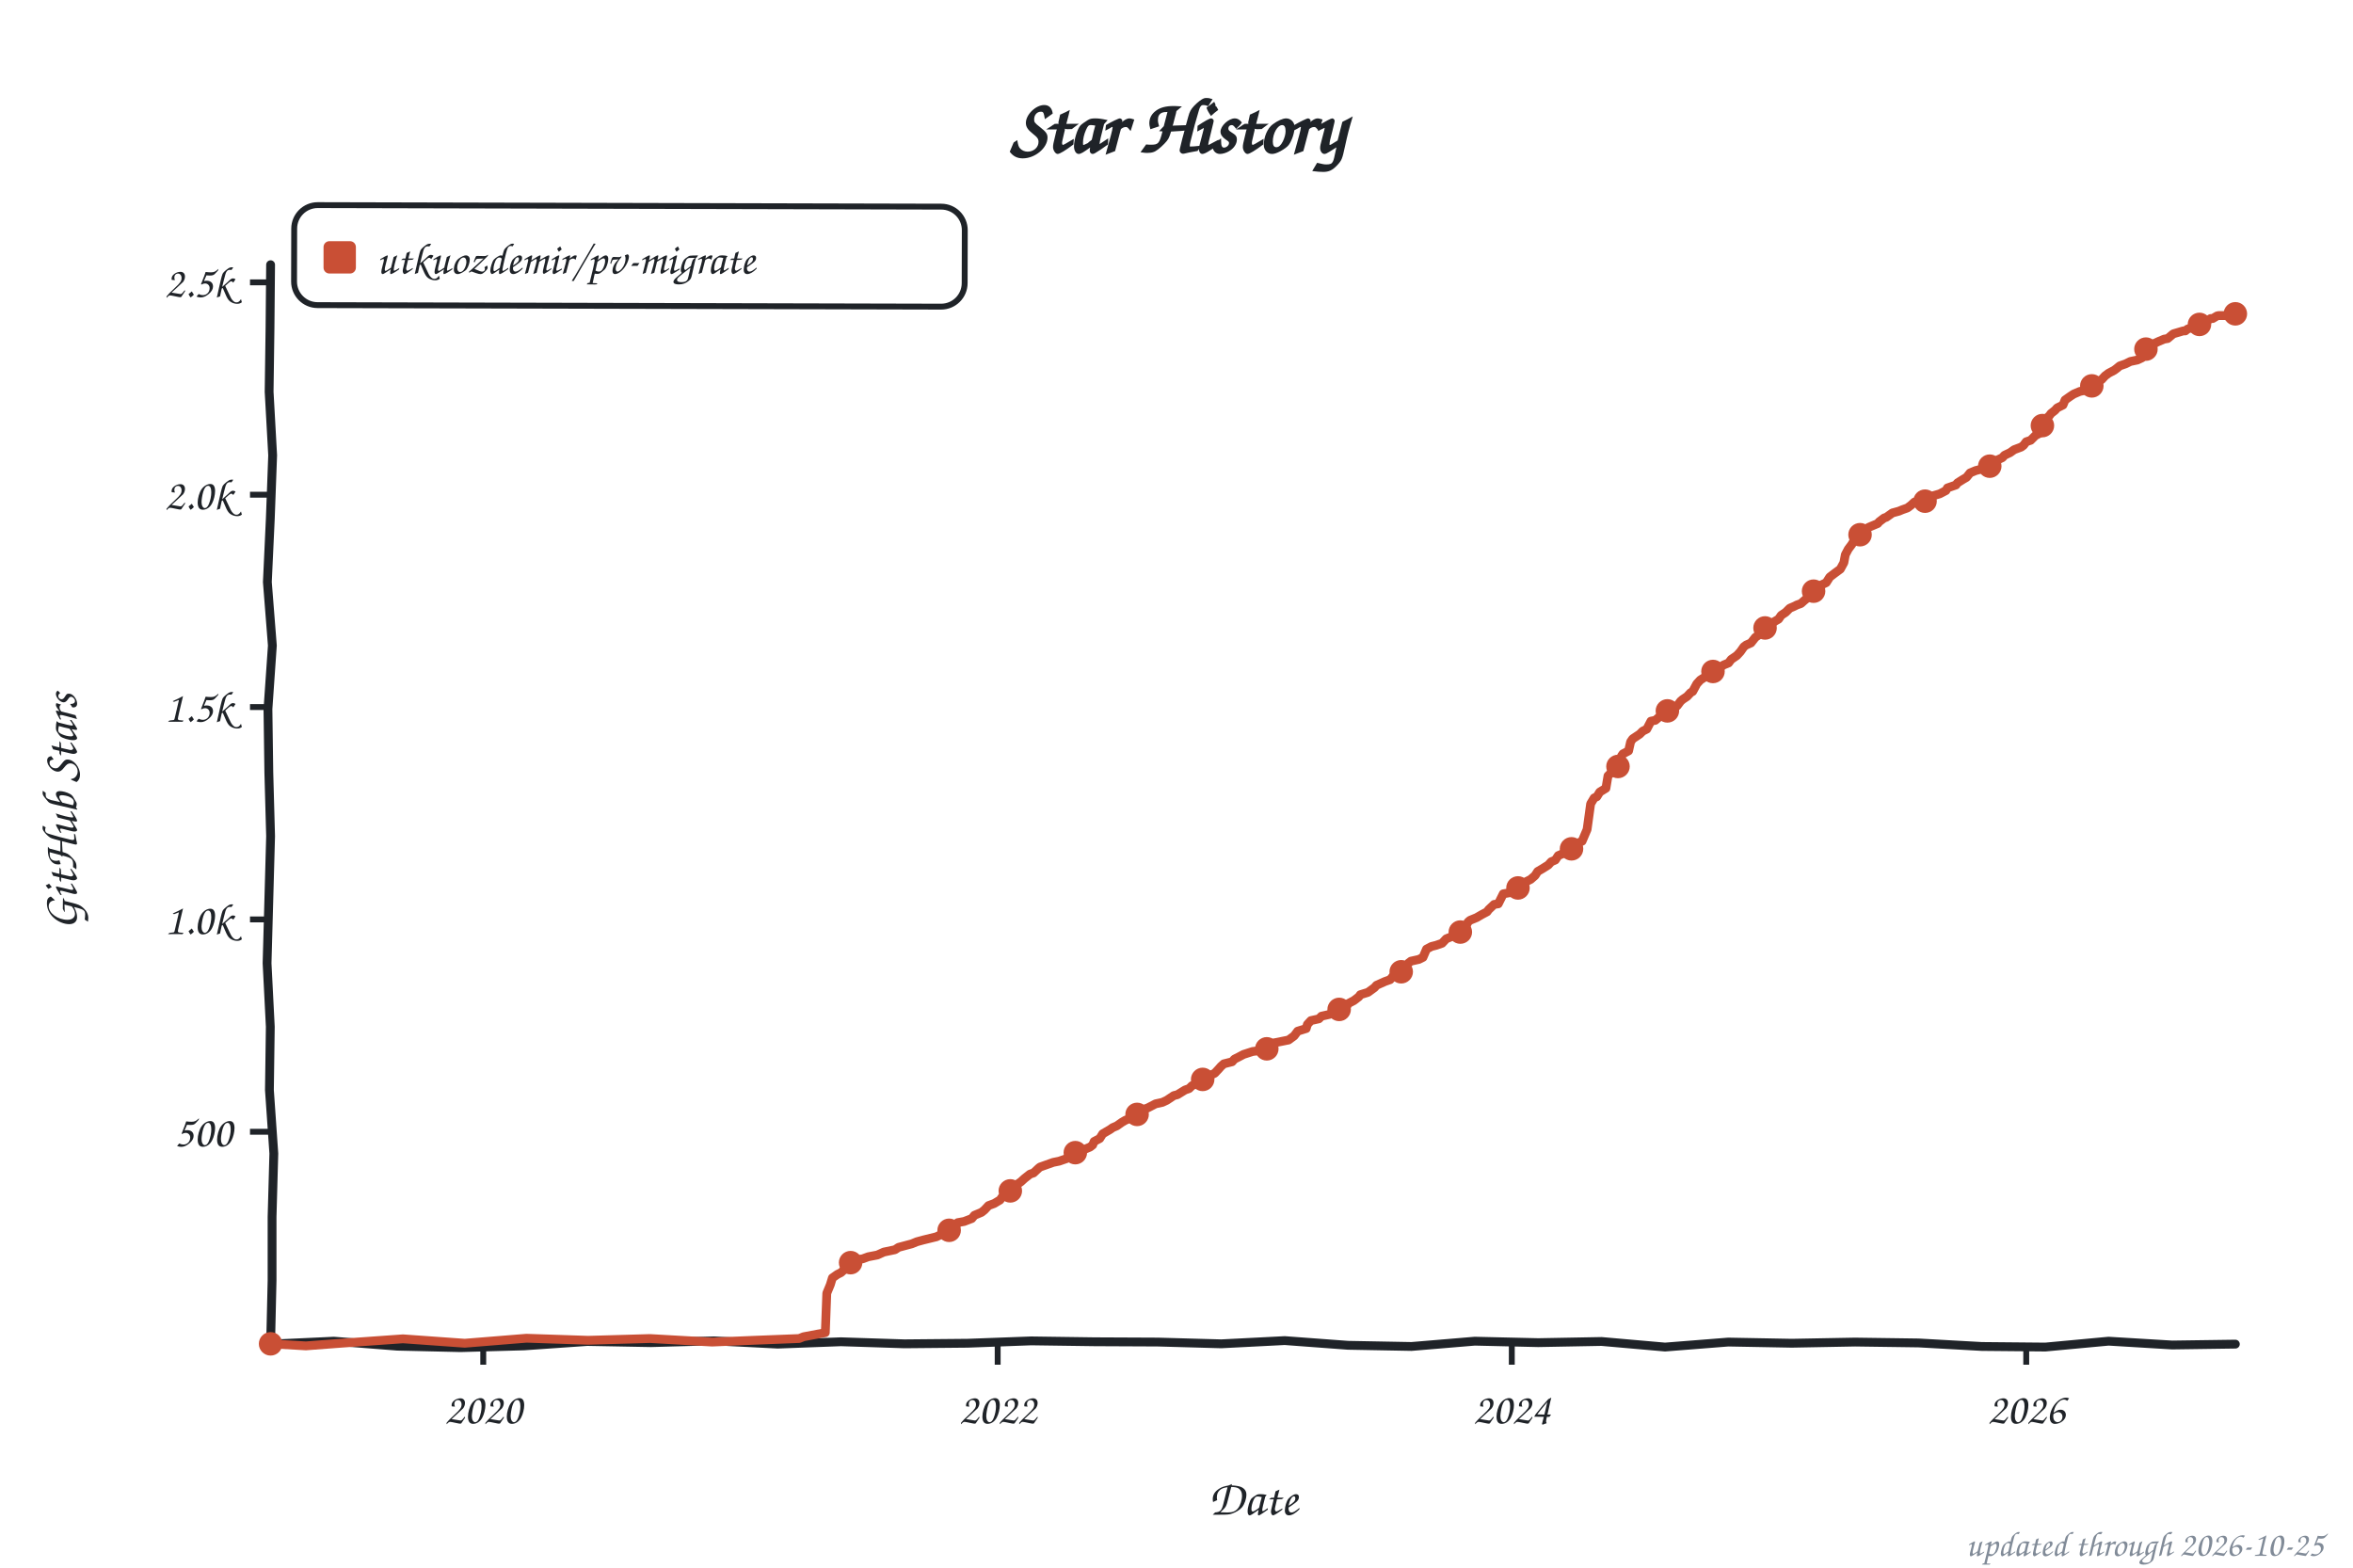
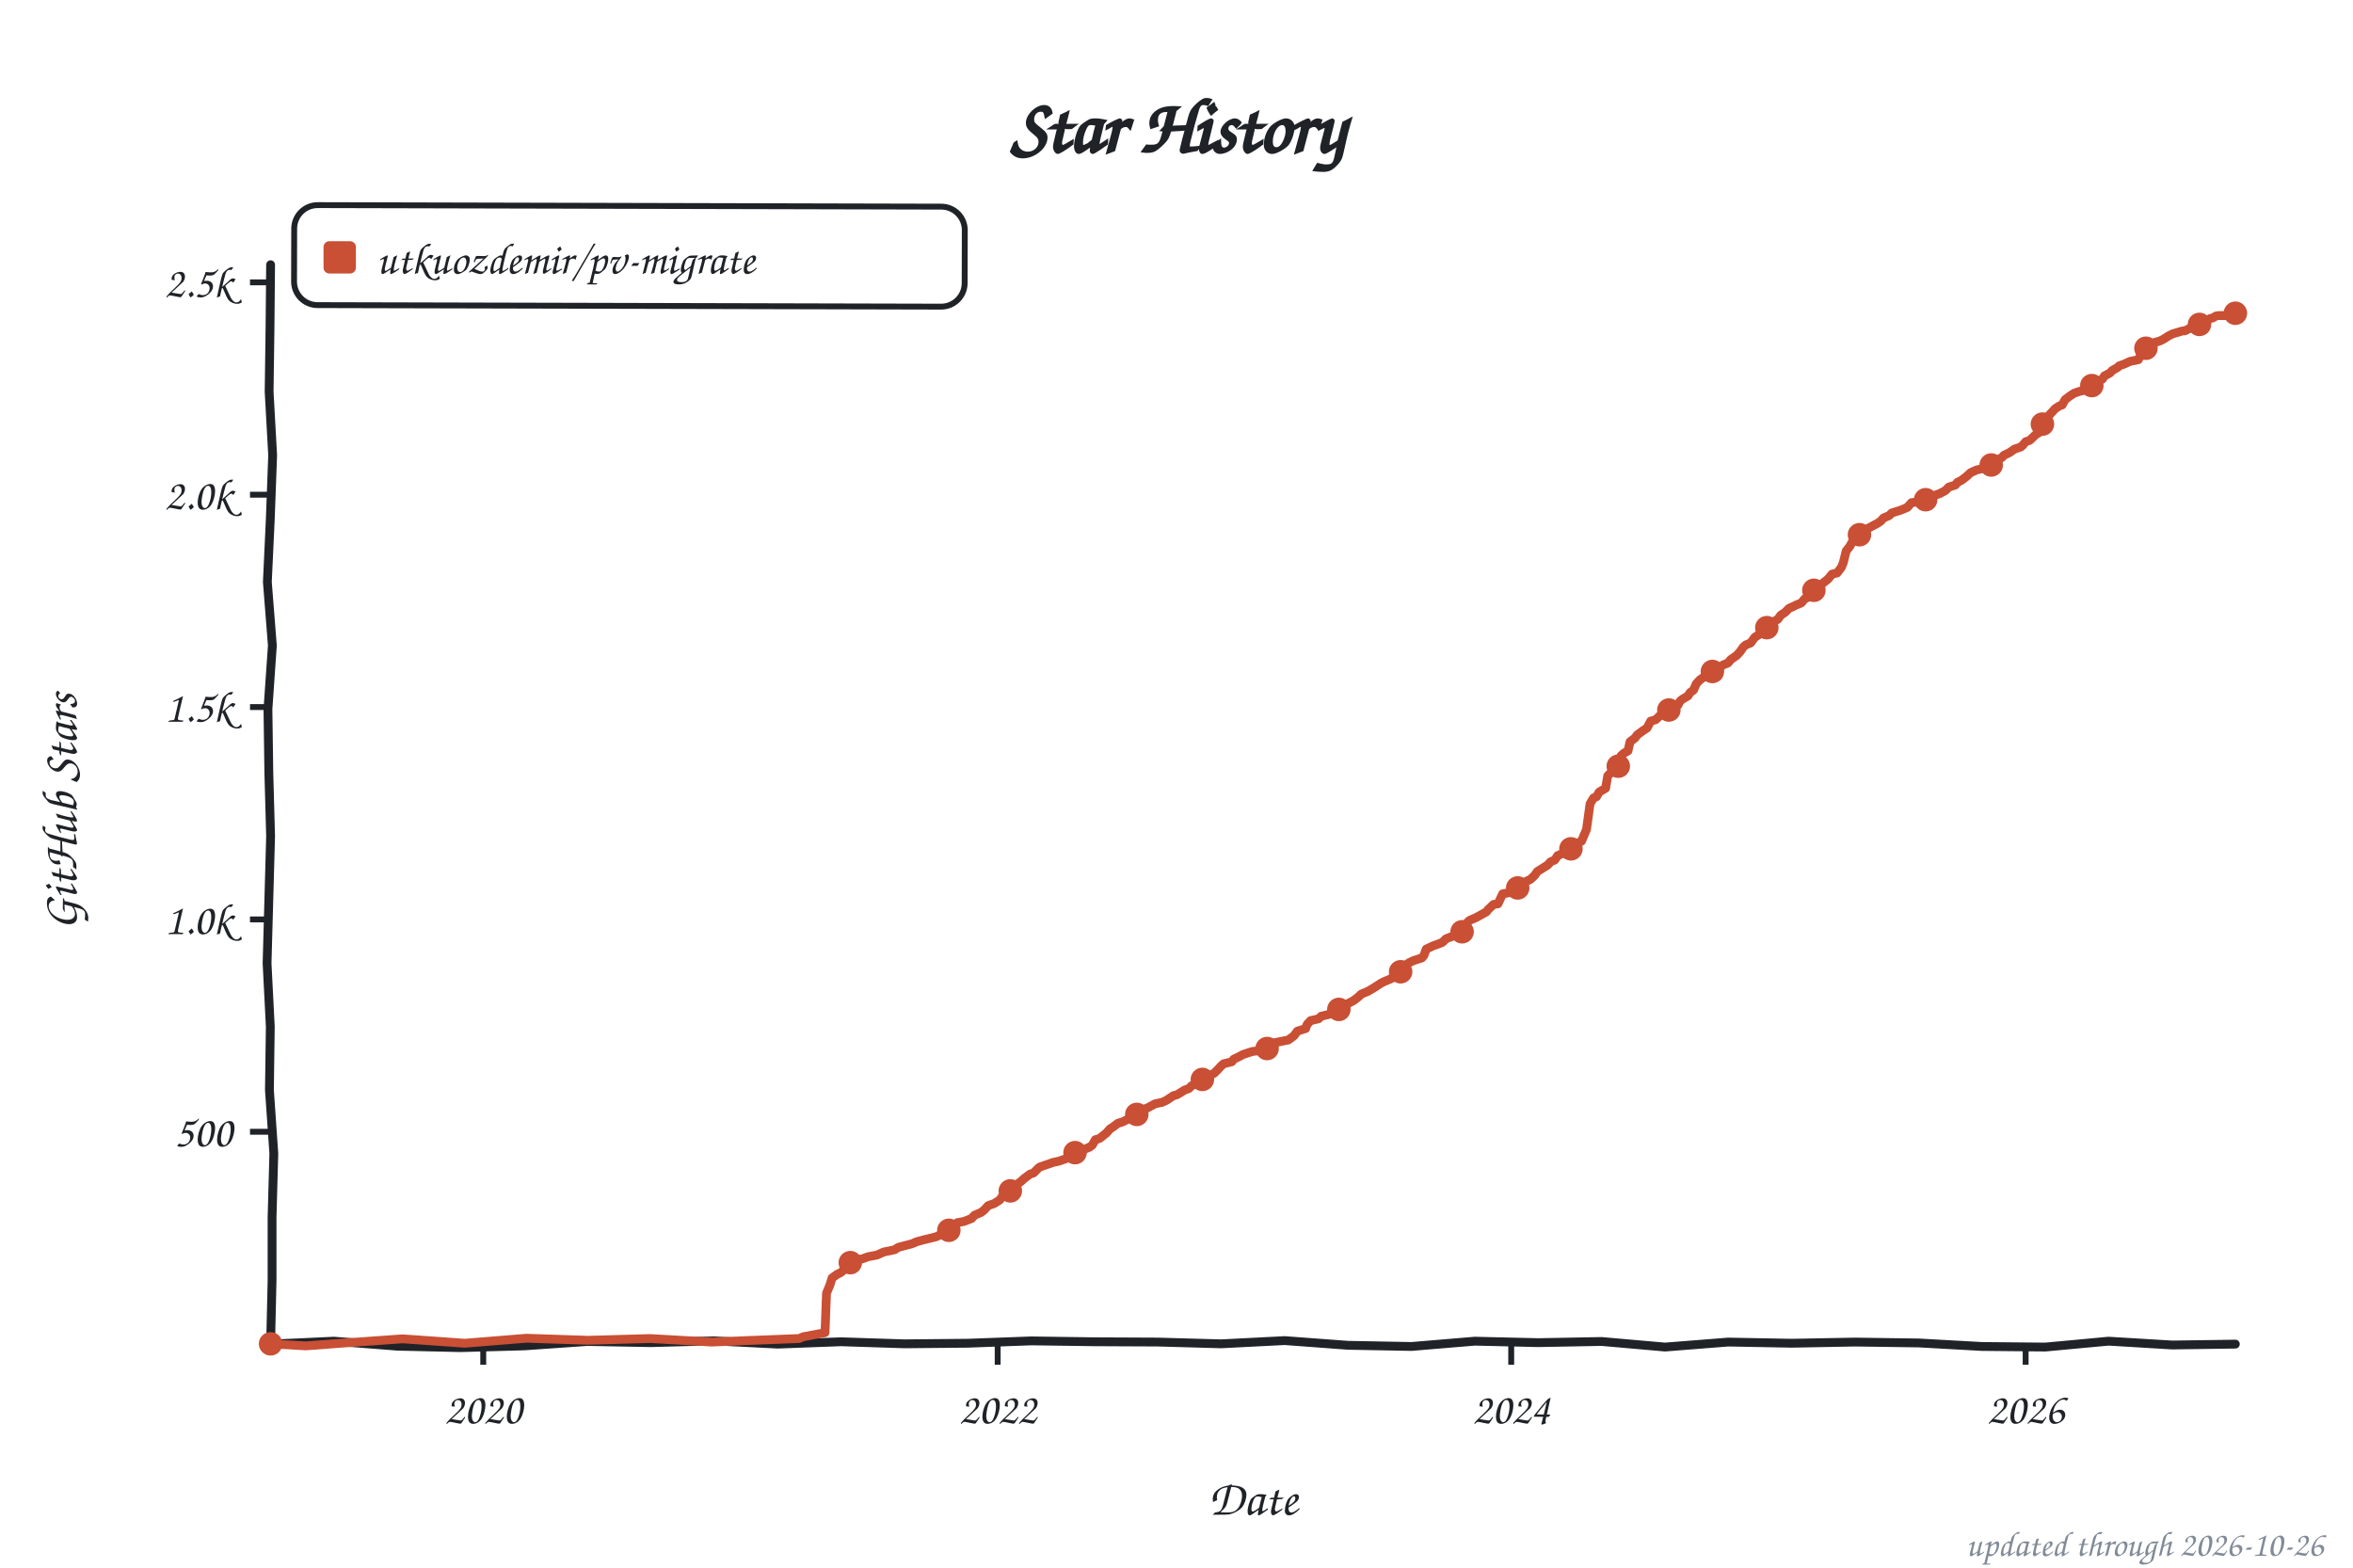
<svg xmlns="http://www.w3.org/2000/svg" width="800" height="533" viewBox="0 0 800 533" role="img" aria-label="Star history of utkuozdemir/pv-migrate">
  <style>text{font-family:"Comic Sans MS","Chalkboard SE","Comic Neue","Marker Felt",cursive}</style>
  <text x="400" y="52" font-size="26" font-weight="bold" text-anchor="middle" fill="#1f2328">Star History</text>
  <rect x="100" y="70" width="228" height="34" rx="8" fill="none" stroke="#1f2328" stroke-width="2" transform="rotate(0.14 214 87)" />
  <rect x="110" y="82" width="11" height="11" rx="2" fill="#c94f35" />
  <text x="128" y="93" font-size="15" fill="#1f2328" textLength="189" lengthAdjust="spacingAndGlyphs">utkuozdemir/pv-migrate</text>
  <line x1="85" y1="384.8" x2="92" y2="384.8" stroke="#1f2328" stroke-width="2" />
  <text x="79" y="389.8" font-size="15" text-anchor="end" fill="#1f2328">500</text>
  <line x1="85" y1="312.6" x2="92" y2="312.6" stroke="#1f2328" stroke-width="2" />
  <text x="79" y="317.6" font-size="15" text-anchor="end" fill="#1f2328">1.0k</text>
  <line x1="85" y1="240.4" x2="92" y2="240.4" stroke="#1f2328" stroke-width="2" />
  <text x="79" y="245.4" font-size="15" text-anchor="end" fill="#1f2328">1.5k</text>
  <line x1="85" y1="168.2" x2="92" y2="168.2" stroke="#1f2328" stroke-width="2" />
  <text x="79" y="173.2" font-size="15" text-anchor="end" fill="#1f2328">2.0k</text>
  <line x1="85" y1="96.0" x2="92" y2="96.0" stroke="#1f2328" stroke-width="2" />
  <text x="79" y="101.0" font-size="15" text-anchor="end" fill="#1f2328">2.5k</text>
  <line x1="164.3" y1="457" x2="164.3" y2="464" stroke="#1f2328" stroke-width="2" />
  <text x="164.3" y="484" font-size="15" text-anchor="middle" fill="#1f2328">2020</text>
  <line x1="339.2" y1="457" x2="339.2" y2="464" stroke="#1f2328" stroke-width="2" />
  <text x="339.2" y="484" font-size="15" text-anchor="middle" fill="#1f2328">2022</text>
-   <line x1="514.0" y1="457" x2="514.0" y2="464" stroke="#1f2328" stroke-width="2" />
-   <text x="514.0" y="484" font-size="15" text-anchor="middle" fill="#1f2328">2024</text>
-   <line x1="688.9" y1="457" x2="688.9" y2="464" stroke="#1f2328" stroke-width="2" />
-   <text x="688.9" y="484" font-size="15" text-anchor="middle" fill="#1f2328">2026</text>
+   <line x1="513.8" y1="457" x2="513.8" y2="464" stroke="#1f2328" stroke-width="2" />
+   <text x="513.8" y="484" font-size="15" text-anchor="middle" fill="#1f2328">2024</text>
+   <line x1="688.7" y1="457" x2="688.7" y2="464" stroke="#1f2328" stroke-width="2" />
+   <text x="688.7" y="484" font-size="15" text-anchor="middle" fill="#1f2328">2026</text>
  <text x="426" y="515" font-size="17" text-anchor="middle" fill="#1f2328">Date</text>
  <text x="26" y="276" font-size="17" text-anchor="middle" fill="#1f2328" transform="rotate(-90 26 276)">GitHub Stars</text>
  <path d="M 92.0,90.0 L 91.8,111.6 L 91.5,133.2 L 92.7,154.8 L 91.9,176.4 L 90.9,197.9 L 92.6,219.5 L 91.1,241.1 L 91.4,262.7 L 92.0,284.3 L 91.4,305.9 L 90.8,327.5 L 91.9,349.1 L 91.6,370.6 L 93.1,392.2 L 92.5,413.8 L 92.5,435.4 L 92.0,457.0 L 113.5,456.0 L 135.1,457.7 L 156.6,458.2 L 178.2,457.6 L 199.7,456.1 L 221.3,456.5 L 242.8,455.9 L 264.4,457.0 L 285.9,456.2 L 307.5,456.9 L 329.0,456.7 L 350.6,455.9 L 372.1,456.2 L 393.7,456.3 L 415.2,456.9 L 436.8,455.8 L 458.3,457.4 L 479.9,457.8 L 501.4,456.0 L 523.0,456.5 L 544.5,456.1 L 566.1,458.0 L 587.6,456.3 L 609.2,456.7 L 630.7,456.3 L 652.3,456.6 L 673.8,457.8 L 695.4,458.0 L 716.9,456.0 L 738.5,457.3 L 760.0,457.0" fill="none" stroke="#1f2328" stroke-width="3" stroke-linecap="round" stroke-linejoin="round" />
-   <path d="M 92.0,456.9 L 104.0,457.6 L 115.9,456.7 L 137.0,455.2 L 158.0,456.7 L 179.0,455.0 L 200.0,455.7 L 221.0,455.1 L 242.1,456.3 L 256.4,455.7 L 271.7,455.1 L 273.2,454.5 L 280.6,453.1 L 281.1,439.7 L 282.3,436.8 L 283.0,434.5 L 284.7,433.3 L 285.9,432.7 L 286.8,431.9 L 287.8,429.6 L 290.7,428.4 L 293.3,428.0 L 295.2,427.3 L 298.3,426.7 L 300.5,425.7 L 304.3,424.9 L 305.5,424.1 L 310.0,422.9 L 311.7,422.2 L 313.9,421.6 L 318.4,420.5 L 321.0,419.2 L 322.0,418.7 L 324.6,417.6 L 325.6,415.7 L 327.8,415.3 L 330.4,414.3 L 331.3,413.2 L 333.7,412.2 L 334.7,411.4 L 336.1,409.9 L 338.0,409.2 L 340.0,408.0 L 340.7,407.0 L 342.6,405.4 L 343.8,404.0 L 345.2,403.1 L 347.1,401.8 L 348.3,400.7 L 350.2,399.2 L 351.4,398.8 L 353.1,397.2 L 353.6,396.8 L 358.1,395.2 L 360.1,394.8 L 362.7,393.9 L 363.7,393.0 L 364.4,392.2 L 366.8,391.6 L 370.6,390.0 L 371.5,389.3 L 372.0,388.1 L 373.9,387.1 L 374.9,385.5 L 377.3,384.1 L 378.3,383.4 L 379.7,382.8 L 381.4,381.6 L 382.6,380.9 L 385.0,379.9 L 386.6,378.9 L 387.1,378.2 L 388.5,377.3 L 390.2,376.7 L 392.9,375.3 L 395.2,374.8 L 396.7,374.1 L 399.1,372.5 L 400.3,372.2 L 402.9,370.6 L 404.3,370.1 L 405.3,369.1 L 407.2,368.3 L 408.6,367.3 L 410.1,366.5 L 411.5,365.6 L 413.0,364.9 L 414.4,363.4 L 415.1,362.6 L 416.1,361.7 L 418.9,361.0 L 419.7,360.1 L 421.1,359.4 L 422.8,358.5 L 425.9,357.5 L 429.2,357.1 L 430.9,356.5 L 432.1,355.2 L 433.1,354.6 L 438.1,353.6 L 440.0,352.2 L 441.2,350.6 L 444.1,349.7 L 444.5,348.3 L 445.7,347.0 L 448.4,346.4 L 449.3,345.5 L 452.0,344.9 L 453.9,343.5 L 455.8,342.9 L 458.0,341.9 L 458.4,341.2 L 460.3,340.2 L 462.0,338.9 L 462.5,338.2 L 465.1,337.4 L 467.3,335.8 L 468.0,335.0 L 470.9,333.7 L 472.6,333.1 L 474.2,331.2 L 475.2,330.9 L 477.3,330.1 L 478.8,327.5 L 479.7,326.8 L 482.4,326.2 L 483.8,325.5 L 485.0,322.7 L 486.7,321.8 L 488.3,321.4 L 490.3,320.7 L 491.7,319.2 L 493.4,318.5 L 495.3,317.9 L 497.2,316.8 L 497.9,315.9 L 499.1,313.5 L 499.8,312.9 L 502.0,312.0 L 503.9,310.9 L 505.6,310.0 L 506.1,309.3 L 508.0,307.5 L 509.4,307.3 L 511.1,303.9 L 514.0,303.4 L 515.4,302.6 L 516.4,301.6 L 517.8,300.8 L 519.0,299.7 L 520.4,299.0 L 521.9,297.7 L 522.8,296.3 L 524.5,295.3 L 526.4,294.1 L 527.4,293.0 L 528.8,292.4 L 529.8,290.9 L 531.0,290.4 L 533.1,289.5 L 535.3,288.2 L 536.2,286.8 L 537.9,286.0 L 539.6,282.0 L 540.8,273.3 L 542.0,271.3 L 542.9,270.9 L 543.9,269.3 L 546.0,268.0 L 546.7,263.8 L 547.9,262.6 L 548.9,261.8 L 550.3,260.5 L 551.3,257.0 L 551.8,256.3 L 553.7,255.3 L 554.4,252.2 L 555.1,251.2 L 557.5,249.6 L 558.5,248.6 L 559.9,247.9 L 561.3,245.2 L 562.8,244.9 L 564.2,243.7 L 566.1,242.1 L 566.9,241.7 L 569.0,240.7 L 570.2,240.0 L 571.4,238.4 L 572.1,237.8 L 573.6,236.8 L 574.8,235.5 L 575.5,235.1 L 576.9,232.5 L 578.1,231.2 L 579.5,230.3 L 580.7,229.7 L 581.9,228.6 L 583.1,227.8 L 585.0,226.8 L 586.0,226.1 L 587.7,225.4 L 588.6,224.2 L 590.5,222.9 L 591.7,221.6 L 592.9,219.9 L 593.7,219.3 L 595.3,218.6 L 596.8,216.7 L 598.4,215.6 L 599.9,213.7 L 602.0,212.7 L 603.0,211.5 L 604.7,210.5 L 605.6,209.2 L 607.1,208.2 L 608.5,206.8 L 609.9,206.2 L 610.9,205.7 L 612.3,205.2 L 613.3,204.3 L 615.0,202.9 L 615.4,202.1 L 616.4,201.6 L 618.5,199.7 L 619.0,199.0 L 620.9,198.1 L 622.1,196.2 L 623.8,194.9 L 625.7,193.5 L 626.9,191.3 L 627.4,188.6 L 628.4,186.7 L 629.6,185.1 L 630.3,183.9 L 631.5,182.9 L 633.1,180.8 L 634.8,179.9 L 635.3,179.3 L 638.4,178.0 L 638.9,177.4 L 640.6,176.1 L 641.3,175.9 L 643.4,174.4 L 645.6,173.8 L 646.8,173.3 L 648.5,172.7 L 649.7,171.8 L 650.9,170.7 L 655.6,169.6 L 657.1,168.6 L 659.5,167.9 L 661.6,166.8 L 662.1,165.9 L 665.0,164.9 L 665.5,164.2 L 667.4,163.0 L 668.6,162.3 L 669.8,160.8 L 671.7,160.0 L 674.8,159.2 L 676.2,158.7 L 677.7,157.7 L 679.1,156.4 L 680.8,155.6 L 681.5,154.8 L 683.4,153.9 L 684.8,152.9 L 687.2,152.0 L 688.0,151.4 L 688.9,150.2 L 690.4,149.7 L 692.0,148.1 L 693.5,147.3 L 694.4,144.7 L 695.6,142.4 L 696.8,141.3 L 697.3,140.6 L 698.7,139.5 L 699.4,138.7 L 701.4,137.7 L 702.1,136.0 L 703.8,134.8 L 705.0,134.0 L 707.1,133.1 L 708.5,132.8 L 709.5,131.8 L 711.4,131.1 L 712.6,130.1 L 714.5,129.1 L 715.7,127.8 L 716.9,126.9 L 718.8,125.9 L 719.6,125.3 L 720.7,124.4 L 722.7,123.7 L 724.3,122.9 L 726.7,122.4 L 728.2,121.7 L 729.1,119.0 L 730.1,117.7 L 732.2,116.9 L 733.9,116.1 L 735.8,115.3 L 737.0,115.1 L 738.9,113.5 L 742.3,112.5 L 743.0,112.5 L 743.7,111.9 L 744.9,111.5 L 745.6,110.9 L 746.8,110.7 L 747.8,110.3 L 748.8,109.6 L 749.9,109.3 L 750.7,108.9 L 751.6,108.3 L 752.3,108.3 L 753.8,107.4 L 754.3,107.3 L 755.2,107.3 L 756.6,107.3 L 757.1,107.4 L 758.3,107.1 L 759.3,106.5 L 760.0,106.7" fill="none" stroke="#c94f35" stroke-width="3" stroke-linecap="round" stroke-linejoin="round" />
+   <path d="M 92.0,456.9 L 104.0,457.6 L 115.9,456.7 L 136.9,455.2 L 158.0,456.7 L 179.0,455.0 L 200.0,455.7 L 221.0,455.1 L 242.0,456.3 L 256.4,455.7 L 271.7,455.1 L 273.1,454.5 L 280.5,453.1 L 281.0,439.7 L 282.2,436.8 L 282.9,434.5 L 284.6,433.3 L 285.8,432.7 L 286.8,431.9 L 287.7,429.6 L 290.6,428.4 L 293.2,428.0 L 295.1,427.3 L 298.2,426.7 L 300.4,425.7 L 304.2,424.9 L 305.4,424.1 L 310.0,422.9 L 311.6,422.2 L 313.8,421.6 L 318.3,420.5 L 321.0,419.2 L 321.9,418.7 L 324.6,417.6 L 325.5,415.7 L 327.7,415.3 L 330.3,414.3 L 331.3,413.2 L 333.6,412.2 L 334.6,411.4 L 336.0,409.9 L 338.0,409.2 L 339.9,408.0 L 340.6,407.0 L 342.5,405.4 L 343.7,404.0 L 345.1,403.1 L 347.0,401.8 L 348.2,400.7 L 350.2,399.2 L 351.4,398.8 L 353.0,397.2 L 353.5,396.8 L 358.1,395.2 L 360.0,394.8 L 362.6,393.9 L 363.6,393.0 L 364.3,392.2 L 366.7,391.6 L 370.5,390.0 L 371.4,389.3 L 372.4,387.5 L 373.8,387.1 L 376.2,385.2 L 377.4,383.8 L 378.1,383.4 L 380.1,381.9 L 381.5,381.5 L 383.4,380.6 L 384.8,379.9 L 386.5,378.9 L 387.0,378.2 L 388.4,377.3 L 390.1,376.7 L 392.7,375.3 L 395.1,374.8 L 396.6,374.1 L 399.0,372.5 L 400.2,372.2 L 402.8,370.6 L 404.2,370.1 L 405.2,369.1 L 407.1,368.3 L 408.5,367.3 L 410.4,366.2 L 411.4,365.6 L 412.8,364.9 L 414.3,363.4 L 415.0,362.6 L 416.0,361.7 L 418.8,361.0 L 419.5,360.1 L 421.0,359.4 L 422.7,358.5 L 425.8,357.5 L 429.1,357.1 L 430.8,356.5 L 432.0,355.2 L 432.9,354.6 L 438.0,353.6 L 439.9,352.2 L 441.1,350.6 L 443.9,349.7 L 444.4,348.3 L 445.6,347.0 L 448.3,346.4 L 449.2,345.5 L 451.8,344.9 L 453.8,343.5 L 455.7,342.9 L 457.8,341.9 L 458.3,341.2 L 460.2,340.2 L 461.9,338.9 L 462.8,338.0 L 465.2,337.0 L 467.2,335.8 L 469.5,334.3 L 470.7,333.7 L 473.1,332.7 L 474.1,331.2 L 476.2,330.4 L 477.7,328.3 L 479.1,327.3 L 480.6,326.6 L 483.4,325.7 L 484.1,324.9 L 484.9,322.7 L 487.2,321.6 L 488.9,321.0 L 490.4,320.4 L 491.6,319.2 L 494.4,318.1 L 495.6,317.2 L 497.1,316.8 L 497.8,315.9 L 499.0,313.5 L 499.7,312.9 L 501.8,312.0 L 503.8,310.9 L 505.4,310.0 L 505.9,309.3 L 507.8,307.5 L 509.3,307.3 L 510.9,303.9 L 513.8,303.4 L 515.2,302.6 L 516.2,301.6 L 517.6,300.8 L 518.8,299.7 L 520.3,299.0 L 521.7,297.7 L 522.7,296.3 L 524.3,295.3 L 526.2,294.1 L 527.2,293.0 L 528.6,292.4 L 529.6,290.9 L 530.8,290.4 L 532.9,289.5 L 535.1,288.2 L 536.1,286.8 L 537.7,286.0 L 539.4,282.0 L 540.6,273.3 L 541.8,271.3 L 542.8,270.9 L 543.7,269.3 L 545.9,268.0 L 546.6,263.8 L 548.3,262.1 L 549.5,260.9 L 550.2,260.5 L 551.1,257.0 L 552.1,256.1 L 553.5,255.3 L 554.2,252.2 L 555.9,250.9 L 556.6,249.9 L 558.5,248.5 L 560.0,247.5 L 561.2,245.2 L 562.9,244.7 L 564.8,242.9 L 565.7,242.4 L 567.9,241.1 L 569.3,240.3 L 570.5,239.7 L 571.2,238.4 L 571.9,237.8 L 573.9,236.6 L 574.6,235.5 L 575.8,234.6 L 576.7,232.5 L 577.9,231.2 L 579.6,230.0 L 580.8,229.6 L 581.8,228.6 L 583.0,227.8 L 584.9,226.8 L 585.8,226.1 L 587.5,225.4 L 588.5,224.2 L 590.4,222.9 L 591.6,221.6 L 592.8,219.9 L 593.5,219.3 L 595.2,218.6 L 596.6,216.7 L 598.3,215.6 L 599.7,213.7 L 601.9,212.7 L 602.8,211.5 L 604.5,210.5 L 605.4,209.2 L 606.9,208.2 L 608.3,206.8 L 609.7,206.2 L 610.7,205.7 L 612.4,205.0 L 613.6,203.6 L 614.3,203.3 L 615.5,202.0 L 616.7,200.7 L 618.4,199.7 L 619.1,198.8 L 621.5,196.9 L 622.9,195.2 L 624.6,194.8 L 626.0,193.0 L 626.7,191.3 L 627.7,187.3 L 628.9,185.8 L 629.6,184.5 L 630.3,183.7 L 631.5,182.6 L 633.0,180.8 L 634.6,179.9 L 636.5,178.9 L 638.2,178.0 L 639.4,177.2 L 640.4,176.1 L 642.3,175.3 L 643.2,174.4 L 646.1,173.5 L 647.1,173.1 L 648.5,172.5 L 649.9,170.9 L 654.2,170.4 L 656.6,169.2 L 658.1,168.3 L 659.5,167.8 L 661.4,166.8 L 662.6,165.6 L 664.8,164.9 L 665.5,164.0 L 666.9,163.3 L 668.6,162.0 L 670.0,160.7 L 672.0,159.8 L 674.6,159.2 L 676.3,158.5 L 677.5,157.7 L 678.9,156.4 L 680.6,155.6 L 681.3,154.8 L 683.2,153.9 L 684.9,152.7 L 687.0,152.0 L 687.7,151.4 L 688.7,150.2 L 690.1,149.7 L 692.1,147.8 L 693.7,146.8 L 694.2,144.7 L 695.4,142.4 L 696.6,141.3 L 697.3,140.5 L 698.8,138.9 L 700.2,138.0 L 701.1,137.7 L 702.1,135.9 L 703.8,134.6 L 705.2,133.7 L 706.9,133.1 L 708.6,132.7 L 710.5,131.4 L 711.4,130.9 L 712.4,130.1 L 714.8,128.9 L 715.5,127.8 L 717.4,126.8 L 718.1,126.0 L 720.0,124.9 L 720.5,124.4 L 722.4,123.7 L 724.1,122.9 L 727.0,122.3 L 728.7,119.1 L 729.6,118.4 L 730.8,117.2 L 732.7,116.4 L 734.4,115.9 L 735.6,115.3 L 737.3,114.2 L 738.7,113.5 L 742.1,112.5 L 742.8,112.5 L 744.0,111.9 L 745.2,111.2 L 745.9,110.7 L 746.6,110.7 L 747.8,110.3 L 748.8,109.4 L 749.7,109.3 L 750.9,108.7 L 751.4,108.3 L 752.3,108.1 L 753.5,107.4 L 754.3,107.3 L 755.2,107.3 L 756.4,107.3 L 757.4,107.3 L 758.1,107.1 L 759.0,106.5 L 760.0,106.5" fill="none" stroke="#c94f35" stroke-width="3" stroke-linecap="round" stroke-linejoin="round" />
  <circle cx="92.0" cy="456.9" r="4" fill="#c94f35" />
-   <circle cx="289.2" cy="429.3" r="4" fill="#c94f35" />
-   <circle cx="322.7" cy="418.3" r="4" fill="#c94f35" />
+   <circle cx="289.1" cy="429.3" r="4" fill="#c94f35" />
+   <circle cx="322.6" cy="418.3" r="4" fill="#c94f35" />
  <circle cx="343.5" cy="404.9" r="4" fill="#c94f35" />
-   <circle cx="365.6" cy="391.9" r="4" fill="#c94f35" />
-   <circle cx="386.6" cy="378.9" r="4" fill="#c94f35" />
-   <circle cx="408.9" cy="367.0" r="4" fill="#c94f35" />
-   <circle cx="430.7" cy="356.6" r="4" fill="#c94f35" />
-   <circle cx="455.3" cy="343.2" r="4" fill="#c94f35" />
-   <circle cx="476.4" cy="330.4" r="4" fill="#c94f35" />
-   <circle cx="496.5" cy="316.9" r="4" fill="#c94f35" />
-   <circle cx="516.1" cy="301.9" r="4" fill="#c94f35" />
-   <circle cx="534.3" cy="288.6" r="4" fill="#c94f35" />
-   <circle cx="550.1" cy="260.6" r="4" fill="#c94f35" />
-   <circle cx="566.9" cy="241.7" r="4" fill="#c94f35" />
-   <circle cx="582.4" cy="228.3" r="4" fill="#c94f35" />
-   <circle cx="600.1" cy="213.5" r="4" fill="#c94f35" />
-   <circle cx="616.6" cy="201.0" r="4" fill="#c94f35" />
-   <circle cx="632.4" cy="181.8" r="4" fill="#c94f35" />
-   <circle cx="654.5" cy="170.4" r="4" fill="#c94f35" />
-   <circle cx="676.5" cy="158.5" r="4" fill="#c94f35" />
-   <circle cx="694.4" cy="144.7" r="4" fill="#c94f35" />
-   <circle cx="711.2" cy="131.2" r="4" fill="#c94f35" />
-   <circle cx="729.6" cy="118.7" r="4" fill="#c94f35" />
+   <circle cx="365.5" cy="391.9" r="4" fill="#c94f35" />
+   <circle cx="386.5" cy="378.9" r="4" fill="#c94f35" />
+   <circle cx="408.8" cy="367.0" r="4" fill="#c94f35" />
+   <circle cx="430.8" cy="356.5" r="4" fill="#c94f35" />
+   <circle cx="455.2" cy="343.2" r="4" fill="#c94f35" />
+   <circle cx="476.2" cy="330.4" r="4" fill="#c94f35" />
+   <circle cx="497.1" cy="316.8" r="4" fill="#c94f35" />
+   <circle cx="516.0" cy="301.9" r="4" fill="#c94f35" />
+   <circle cx="534.1" cy="288.6" r="4" fill="#c94f35" />
+   <circle cx="550.2" cy="260.5" r="4" fill="#c94f35" />
+   <circle cx="567.4" cy="241.4" r="4" fill="#c94f35" />
+   <circle cx="582.2" cy="228.3" r="4" fill="#c94f35" />
+   <circle cx="600.7" cy="213.4" r="4" fill="#c94f35" />
+   <circle cx="616.7" cy="200.7" r="4" fill="#c94f35" />
+   <circle cx="632.2" cy="181.8" r="4" fill="#c94f35" />
+   <circle cx="654.7" cy="169.9" r="4" fill="#c94f35" />
+   <circle cx="677.0" cy="158.1" r="4" fill="#c94f35" />
+   <circle cx="694.4" cy="144.2" r="4" fill="#c94f35" />
+   <circle cx="711.2" cy="131.1" r="4" fill="#c94f35" />
+   <circle cx="729.6" cy="118.4" r="4" fill="#c94f35" />
  <circle cx="747.8" cy="110.3" r="4" fill="#c94f35" />
-   <circle cx="760.0" cy="106.7" r="4" fill="#c94f35" />
-   <text x="790" y="529" font-size="12" text-anchor="end" fill="#818b98">updated through 2026-10-25</text>
+   <circle cx="760.0" cy="106.5" r="4" fill="#c94f35" />
+   <text x="790" y="529" font-size="12" text-anchor="end" fill="#818b98">updated through 2026-10-26</text>
</svg>
